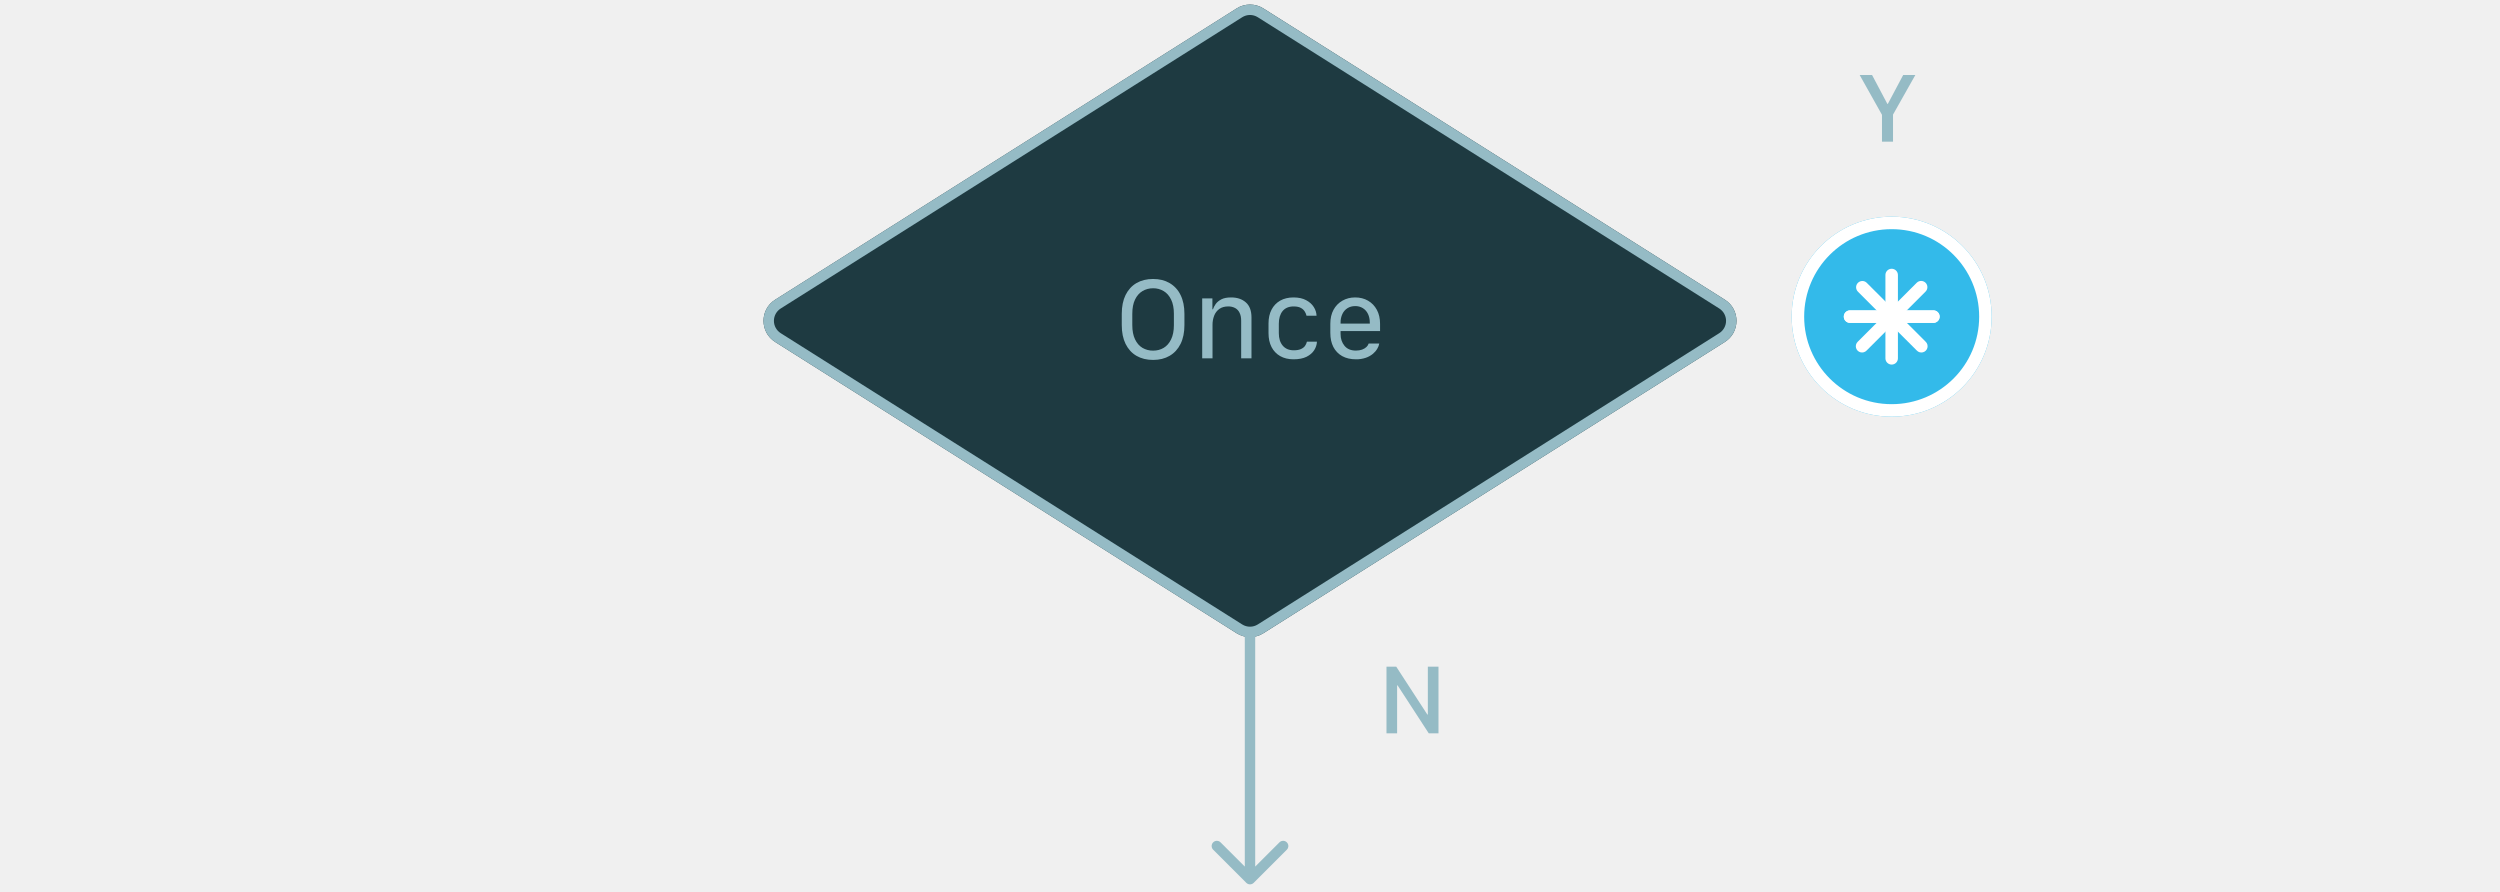
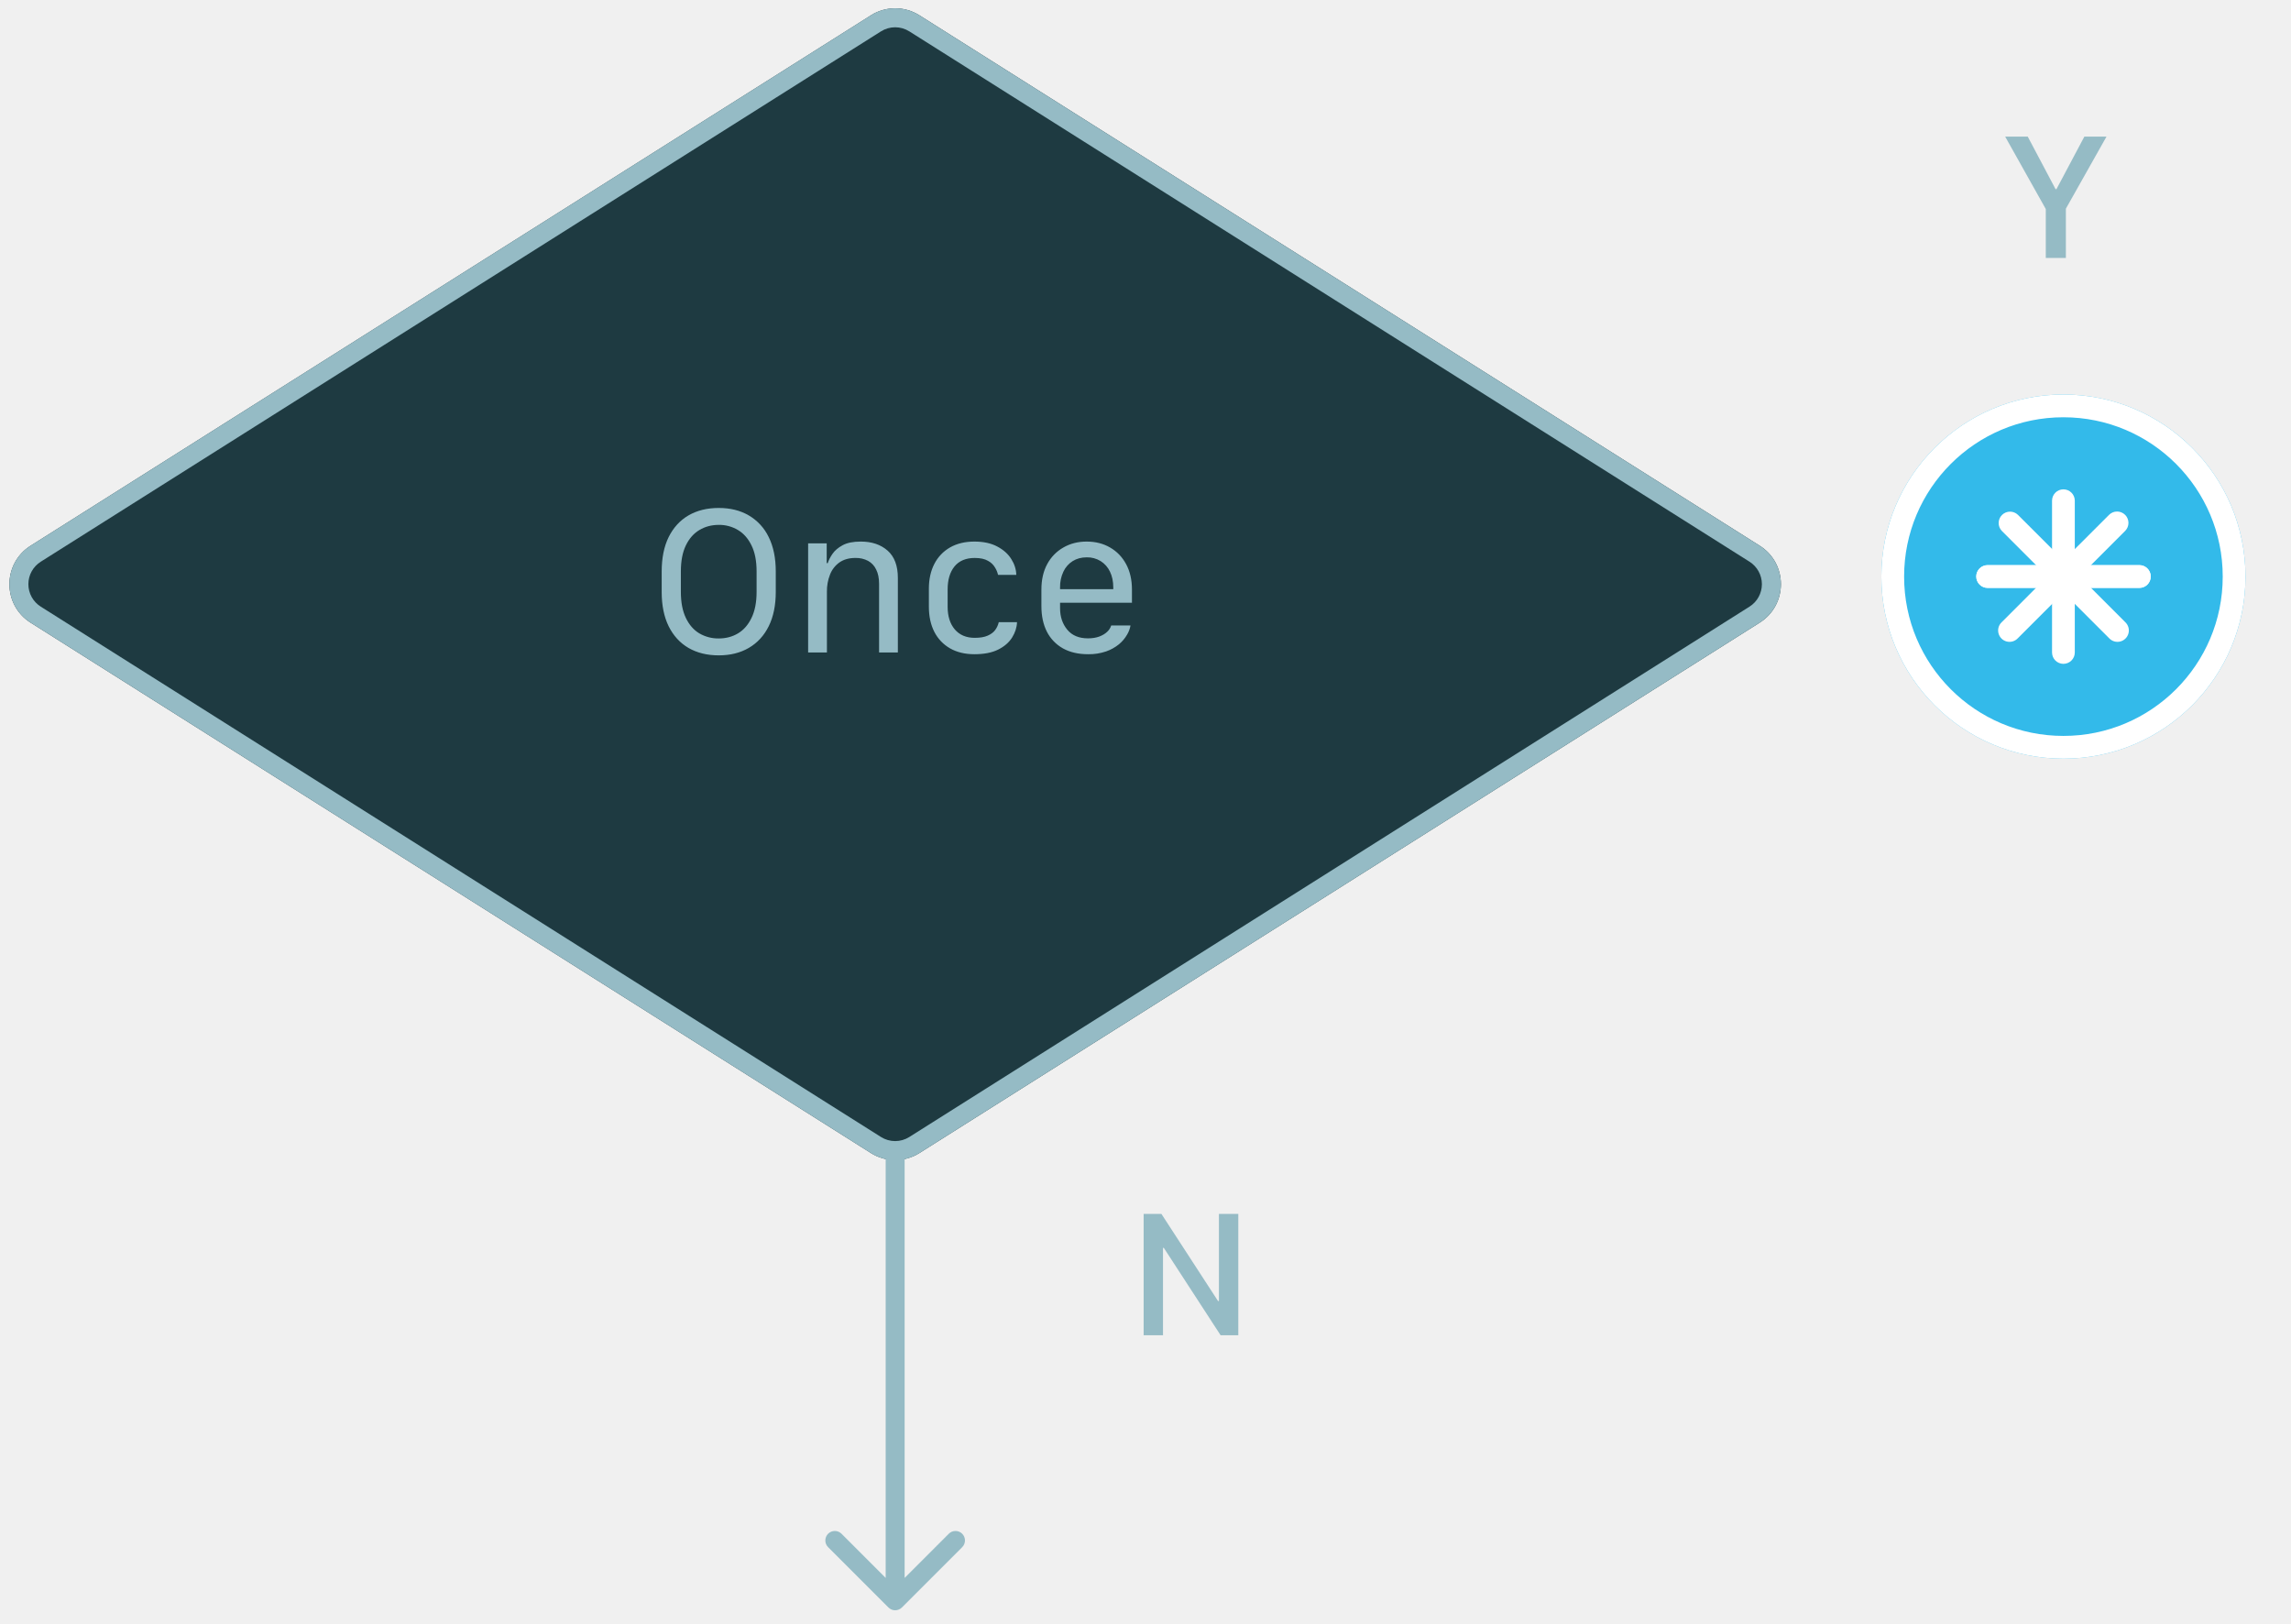
- <svg xmlns="http://www.w3.org/2000/svg" width="300" height="107" fill="none" viewBox="0 0 300 107">
+ <svg xmlns="http://www.w3.org/2000/svg" width="151" height="107" fill="none" viewBox="91 0 151 107">
  <g class="BranchBlock-Once">
    <g class="BranchBlock">
      <path fill="#1E3A41" d="M148.399 1.01a2.999 2.999 0 0 1 3.202 0l55.379 34.953c1.866 1.177 1.866 3.897 0 5.074L151.601 75.99a2.999 2.999 0 0 1-3.202 0l-55.38-34.952c-1.864-1.177-1.864-3.897 0-5.074L148.4 1.011h-.001Z" class="Fill" />
      <path fill="#95BBC5" d="M148.398 1.01a3 3 0 0 1 3.203 0l55.379 34.953c1.865 1.177 1.865 3.897 0 5.074L151.601 75.99l-.186.109c-.947.506-2.1.47-3.017-.109l-55.38-34.953c-1.864-1.177-1.864-3.897 0-5.074l55.38-34.953Zm2.535 1.057a1.752 1.752 0 0 0-1.867 0L93.686 37.02a1.75 1.75 0 0 0 0 2.96l55.38 34.953a1.749 1.749 0 0 0 1.867 0l55.38-34.954a1.752 1.752 0 0 0 0-2.959l-55.38-34.953Z" class="Stroke" />
      <path fill="#95BBC5" d="M167.654 88h-1.277v-7.998h1.172l3.732 5.742h.059v-5.742h1.277V88h-1.166l-3.744-5.76h-.053V88Z" class="No" />
      <path fill="#95BBC5" d="M227.162 17h-1.324v-3.223l-2.678-4.775h1.488l1.834 3.463h.059l1.84-3.463h1.459l-2.678 4.752V17Z" class="Yes" />
      <path fill="#95BBC5" d="M140.867 37.654c0-.688-.112-1.258-.335-1.709-.219-.451-.515-.788-.889-1.012a2.393 2.393 0 0 0-1.271-.341c-.474 0-.9.114-1.279.341-.373.224-.67.56-.888 1.012-.219.451-.329 1.02-.329 1.71v1.36c0 .683.11 1.253.329 1.708.218.456.515.796.888 1.019a2.47 2.47 0 0 0 1.279.335c.474 0 .897-.112 1.271-.335.374-.223.67-.563.889-1.019.223-.455.335-1.025.335-1.709v-1.36Zm1.264 1.36c0 .88-.155 1.632-.464 2.256-.31.625-.748 1.1-1.313 1.429-.561.328-1.221.492-1.982.492-.766 0-1.431-.164-1.997-.492-.56-.328-.995-.804-1.305-1.429-.306-.624-.458-1.376-.458-2.256v-1.353c0-.884.152-1.639.458-2.263.31-.624.745-1.1 1.305-1.429.566-.328 1.231-.492 1.997-.492.761 0 1.421.164 1.982.492a3.304 3.304 0 0 1 1.313 1.43c.309.623.464 1.378.464 2.262v1.353ZM144.264 43v-7.192h1.224v1.306h.068c.06-.191.164-.396.315-.615.15-.219.374-.408.67-.568.296-.16.695-.239 1.196-.239.725 0 1.313.198 1.764.595.451.396.677.998.677 1.805V43h-1.238v-4.52c0-.378-.064-.693-.191-.943a1.258 1.258 0 0 0-.533-.574 1.712 1.712 0 0 0-.834-.192c-.42 0-.771.098-1.053.294a1.764 1.764 0 0 0-.622.8 2.971 2.971 0 0 0-.205 1.128V43h-1.238Zm7.958-3.022v-1.175c0-.63.121-1.176.362-1.641a2.62 2.62 0 0 1 1.039-1.087c.451-.255.984-.383 1.6-.383.601 0 1.105.11 1.51.328.406.214.714.49.923.827.21.333.319.68.328 1.04h-1.203a1.55 1.55 0 0 0-.191-.472 1.173 1.173 0 0 0-.465-.451c-.214-.128-.508-.192-.882-.192-.583 0-1.027.187-1.333.56-.301.374-.451.878-.451 1.511v1.149c0 .62.157 1.117.472 1.49.319.37.756.554 1.312.554.356 0 .641-.048.855-.144.218-.095.385-.22.499-.376.114-.16.191-.33.232-.512h1.203c-.013.35-.123.69-.328 1.018-.205.324-.513.588-.923.793-.405.2-.925.301-1.558.301-.616 0-1.149-.128-1.6-.383a2.625 2.625 0 0 1-1.039-1.087c-.241-.47-.362-1.025-.362-1.668Zm10.493 3.138c-.642 0-1.194-.128-1.654-.383a2.628 2.628 0 0 1-1.06-1.1c-.241-.474-.362-1.035-.362-1.682v-1.094c0-.651.128-1.212.383-1.681a2.74 2.74 0 0 1 1.066-1.094c.451-.26.962-.39 1.531-.39.584 0 1.099.13 1.545.39.452.26.805.626 1.06 1.1.255.474.383 1.033.383 1.675v.868h-4.738v.363c0 .556.158 1.025.472 1.408.315.383.77.574 1.367.574.278 0 .524-.039.739-.116.218-.082.394-.187.526-.315a.94.94 0 0 0 .267-.417h1.271a1.724 1.724 0 0 1-.232.616 2.347 2.347 0 0 1-.527.622 2.8 2.8 0 0 1-.847.471 3.475 3.475 0 0 1-1.19.185Zm-1.846-4.286h3.507v-.116c0-.397-.073-.743-.218-1.04a1.639 1.639 0 0 0-.616-.697 1.677 1.677 0 0 0-.916-.246c-.351 0-.658.082-.923.246a1.643 1.643 0 0 0-.615.698 2.323 2.323 0 0 0-.219 1.039v.116Z" class="Once" />
      <g class="Arrow">
        <path fill="#95BBC5" d="M154.419 101.081a.635.635 0 0 1 .183.442.632.632 0 0 1-.183.442l-3.977 3.977a.635.635 0 0 1-.442.183.632.632 0 0 1-.442-.183l-3.977-3.977a.625.625 0 0 1 .884-.884l2.91 2.91v-27.99a.626.626 0 0 1 1.25 0v27.99l2.91-2.91a.617.617 0 0 1 .442-.183.617.617 0 0 1 .442.183Z" class="Stroke" />
      </g>
    </g>
    <g class="Connector">
      <circle cx="227" cy="38" r="12" fill="#33BAEA" class="Fill" />
      <path fill="#fff" d="M231.067 33.93a.75.75 0 0 1 0 1.061l-3.001 3.002 3.008 3.009a.75.75 0 1 1-1.06 1.06l-3.009-3.008-3.009 3.008a.75.75 0 1 1-1.06-1.06l3.008-3.009-3.002-3.002a.75.75 0 0 1 1.061-1.06l3.002 3.001 3.002-3.001a.75.75 0 0 1 1.06 0Z" class="X" />
      <path fill="#fff" d="M227 32.25a.75.75 0 0 1 .75.75v4.245h4.255a.75.75 0 0 1 0 1.5h-4.255V43a.75.75 0 0 1-1.5 0v-4.255h-4.245a.75.75 0 0 1 0-1.5h4.245V33a.75.75 0 0 1 .75-.75Z" class="Plus" />
      <path fill="#fff" d="M232.005 37.245a.75.75 0 0 1 0 1.5h-10a.75.75 0 0 1 0-1.5h10Z" class="Minus" />
      <circle cx="227" cy="38" r="11.25" stroke="#fff" stroke-width="1.5" class="Stroke" />
    </g>
  </g>
</svg>
